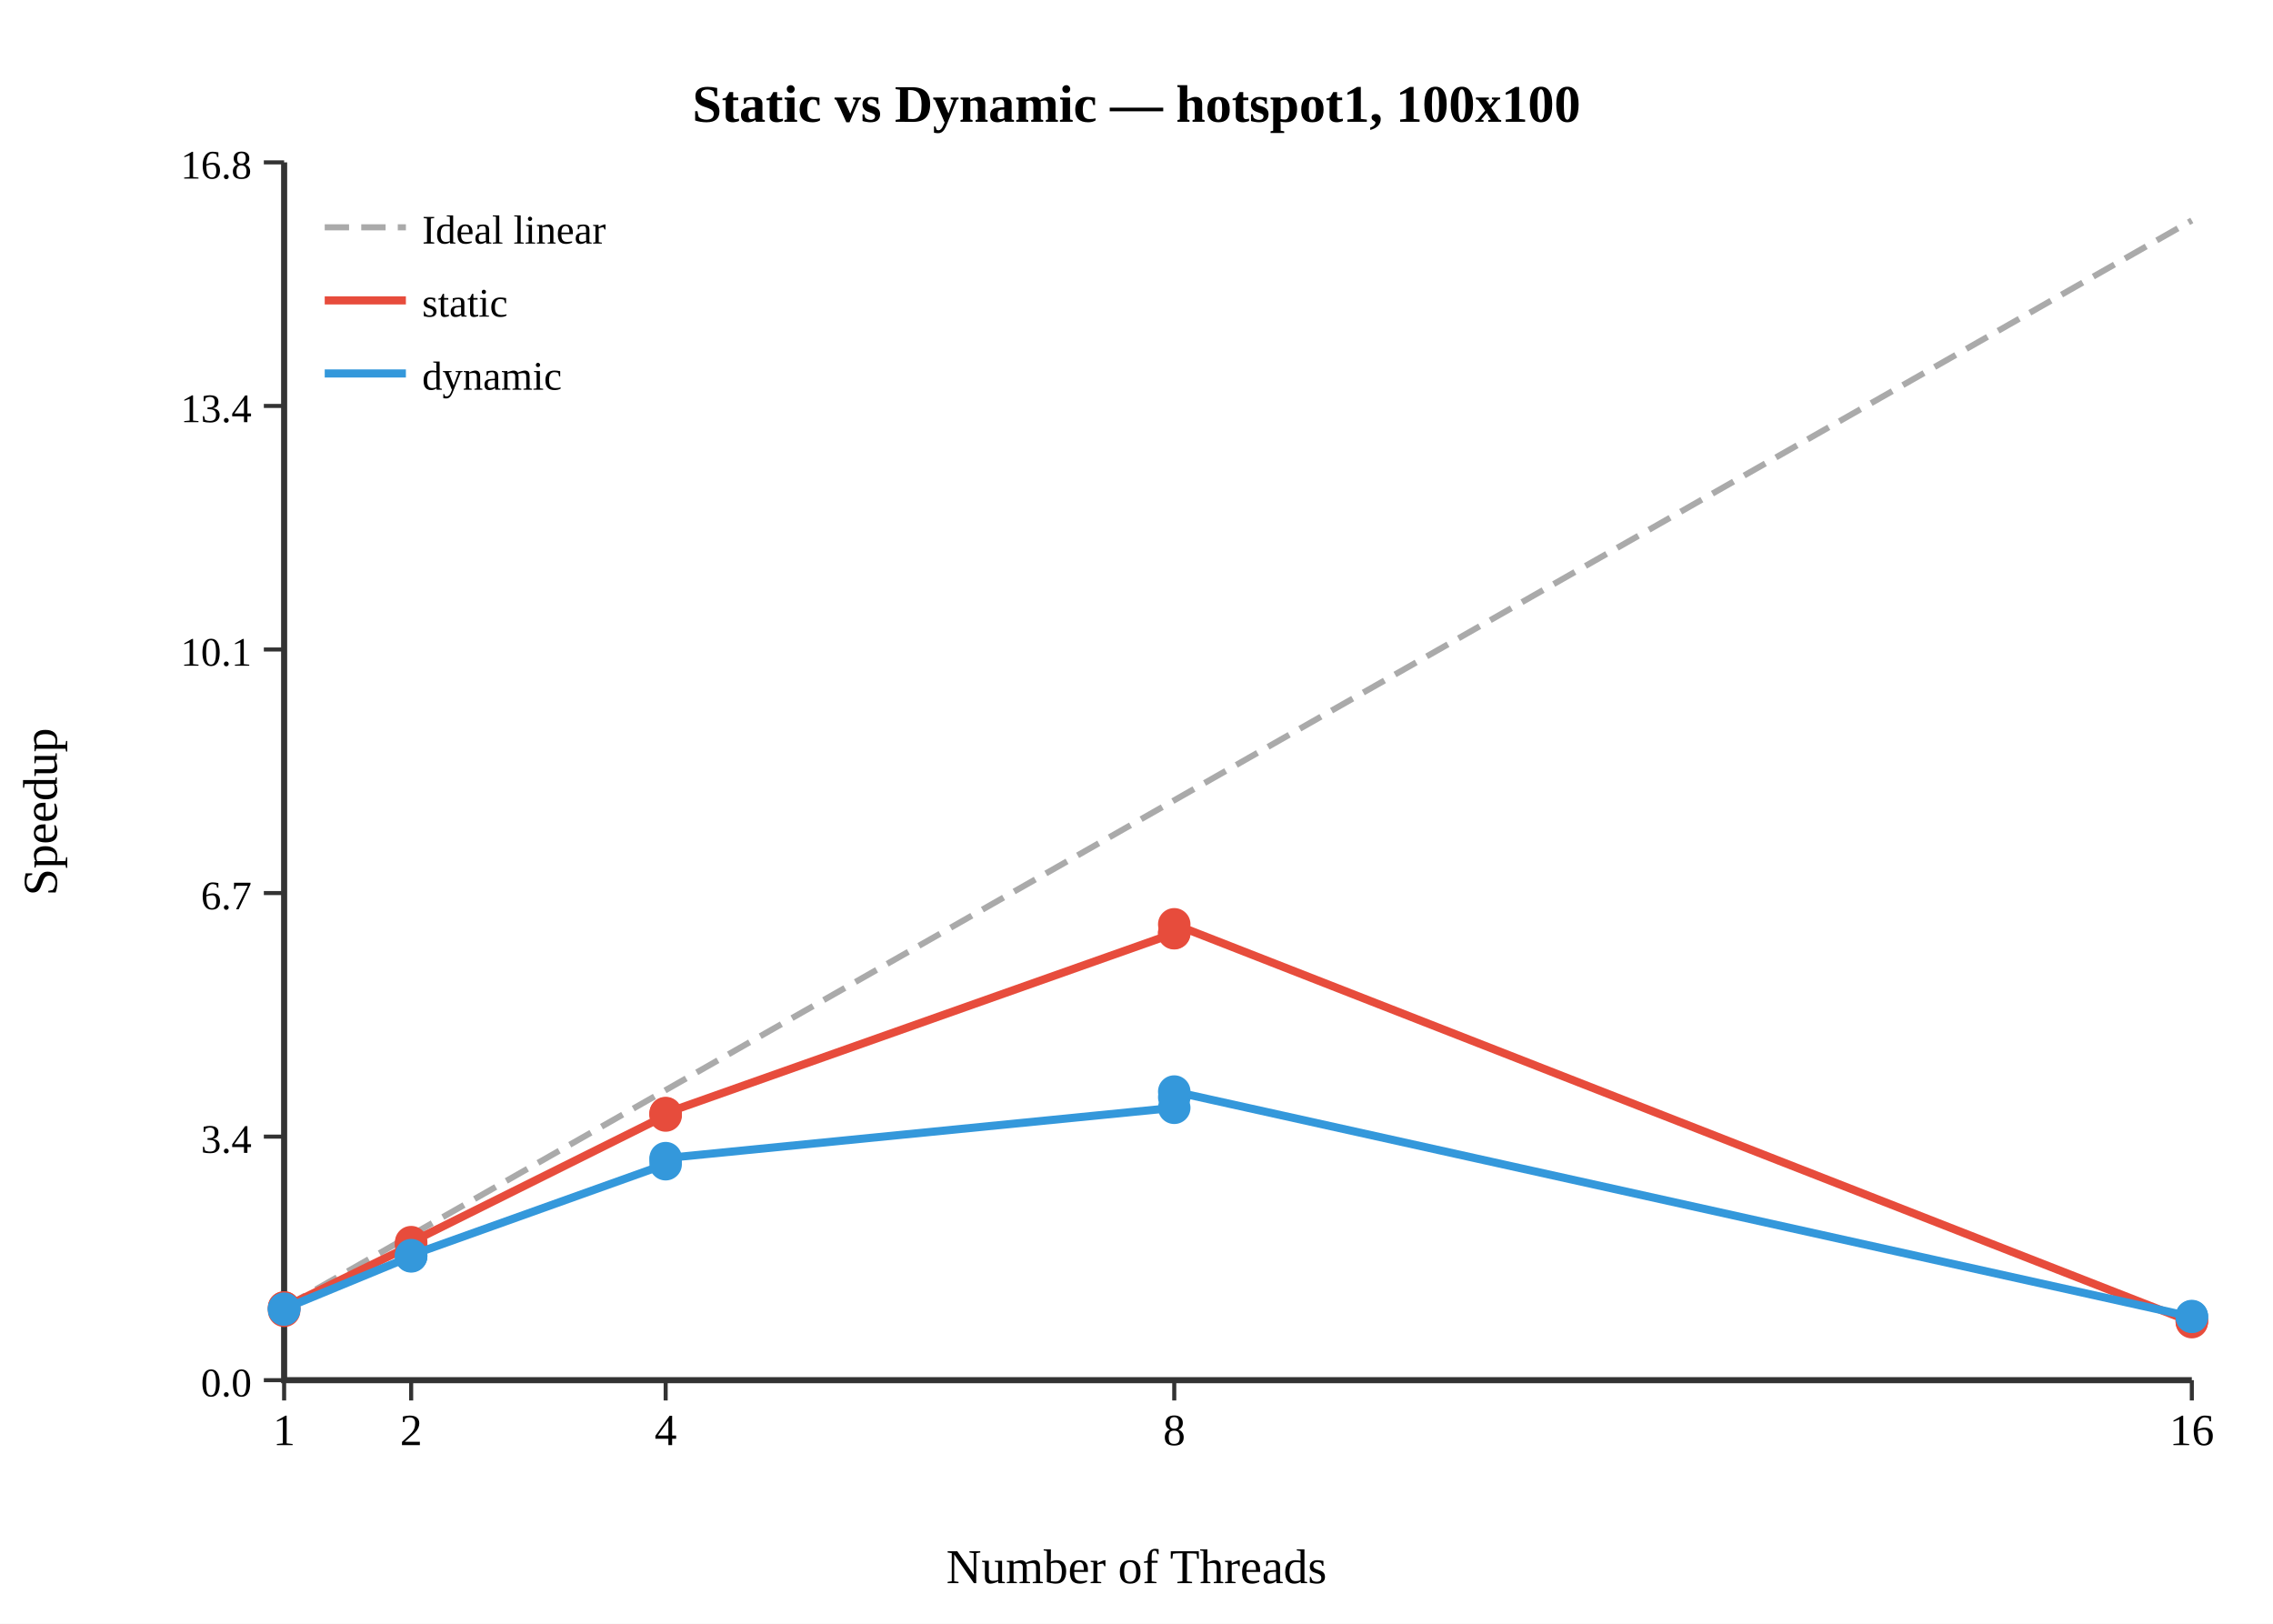
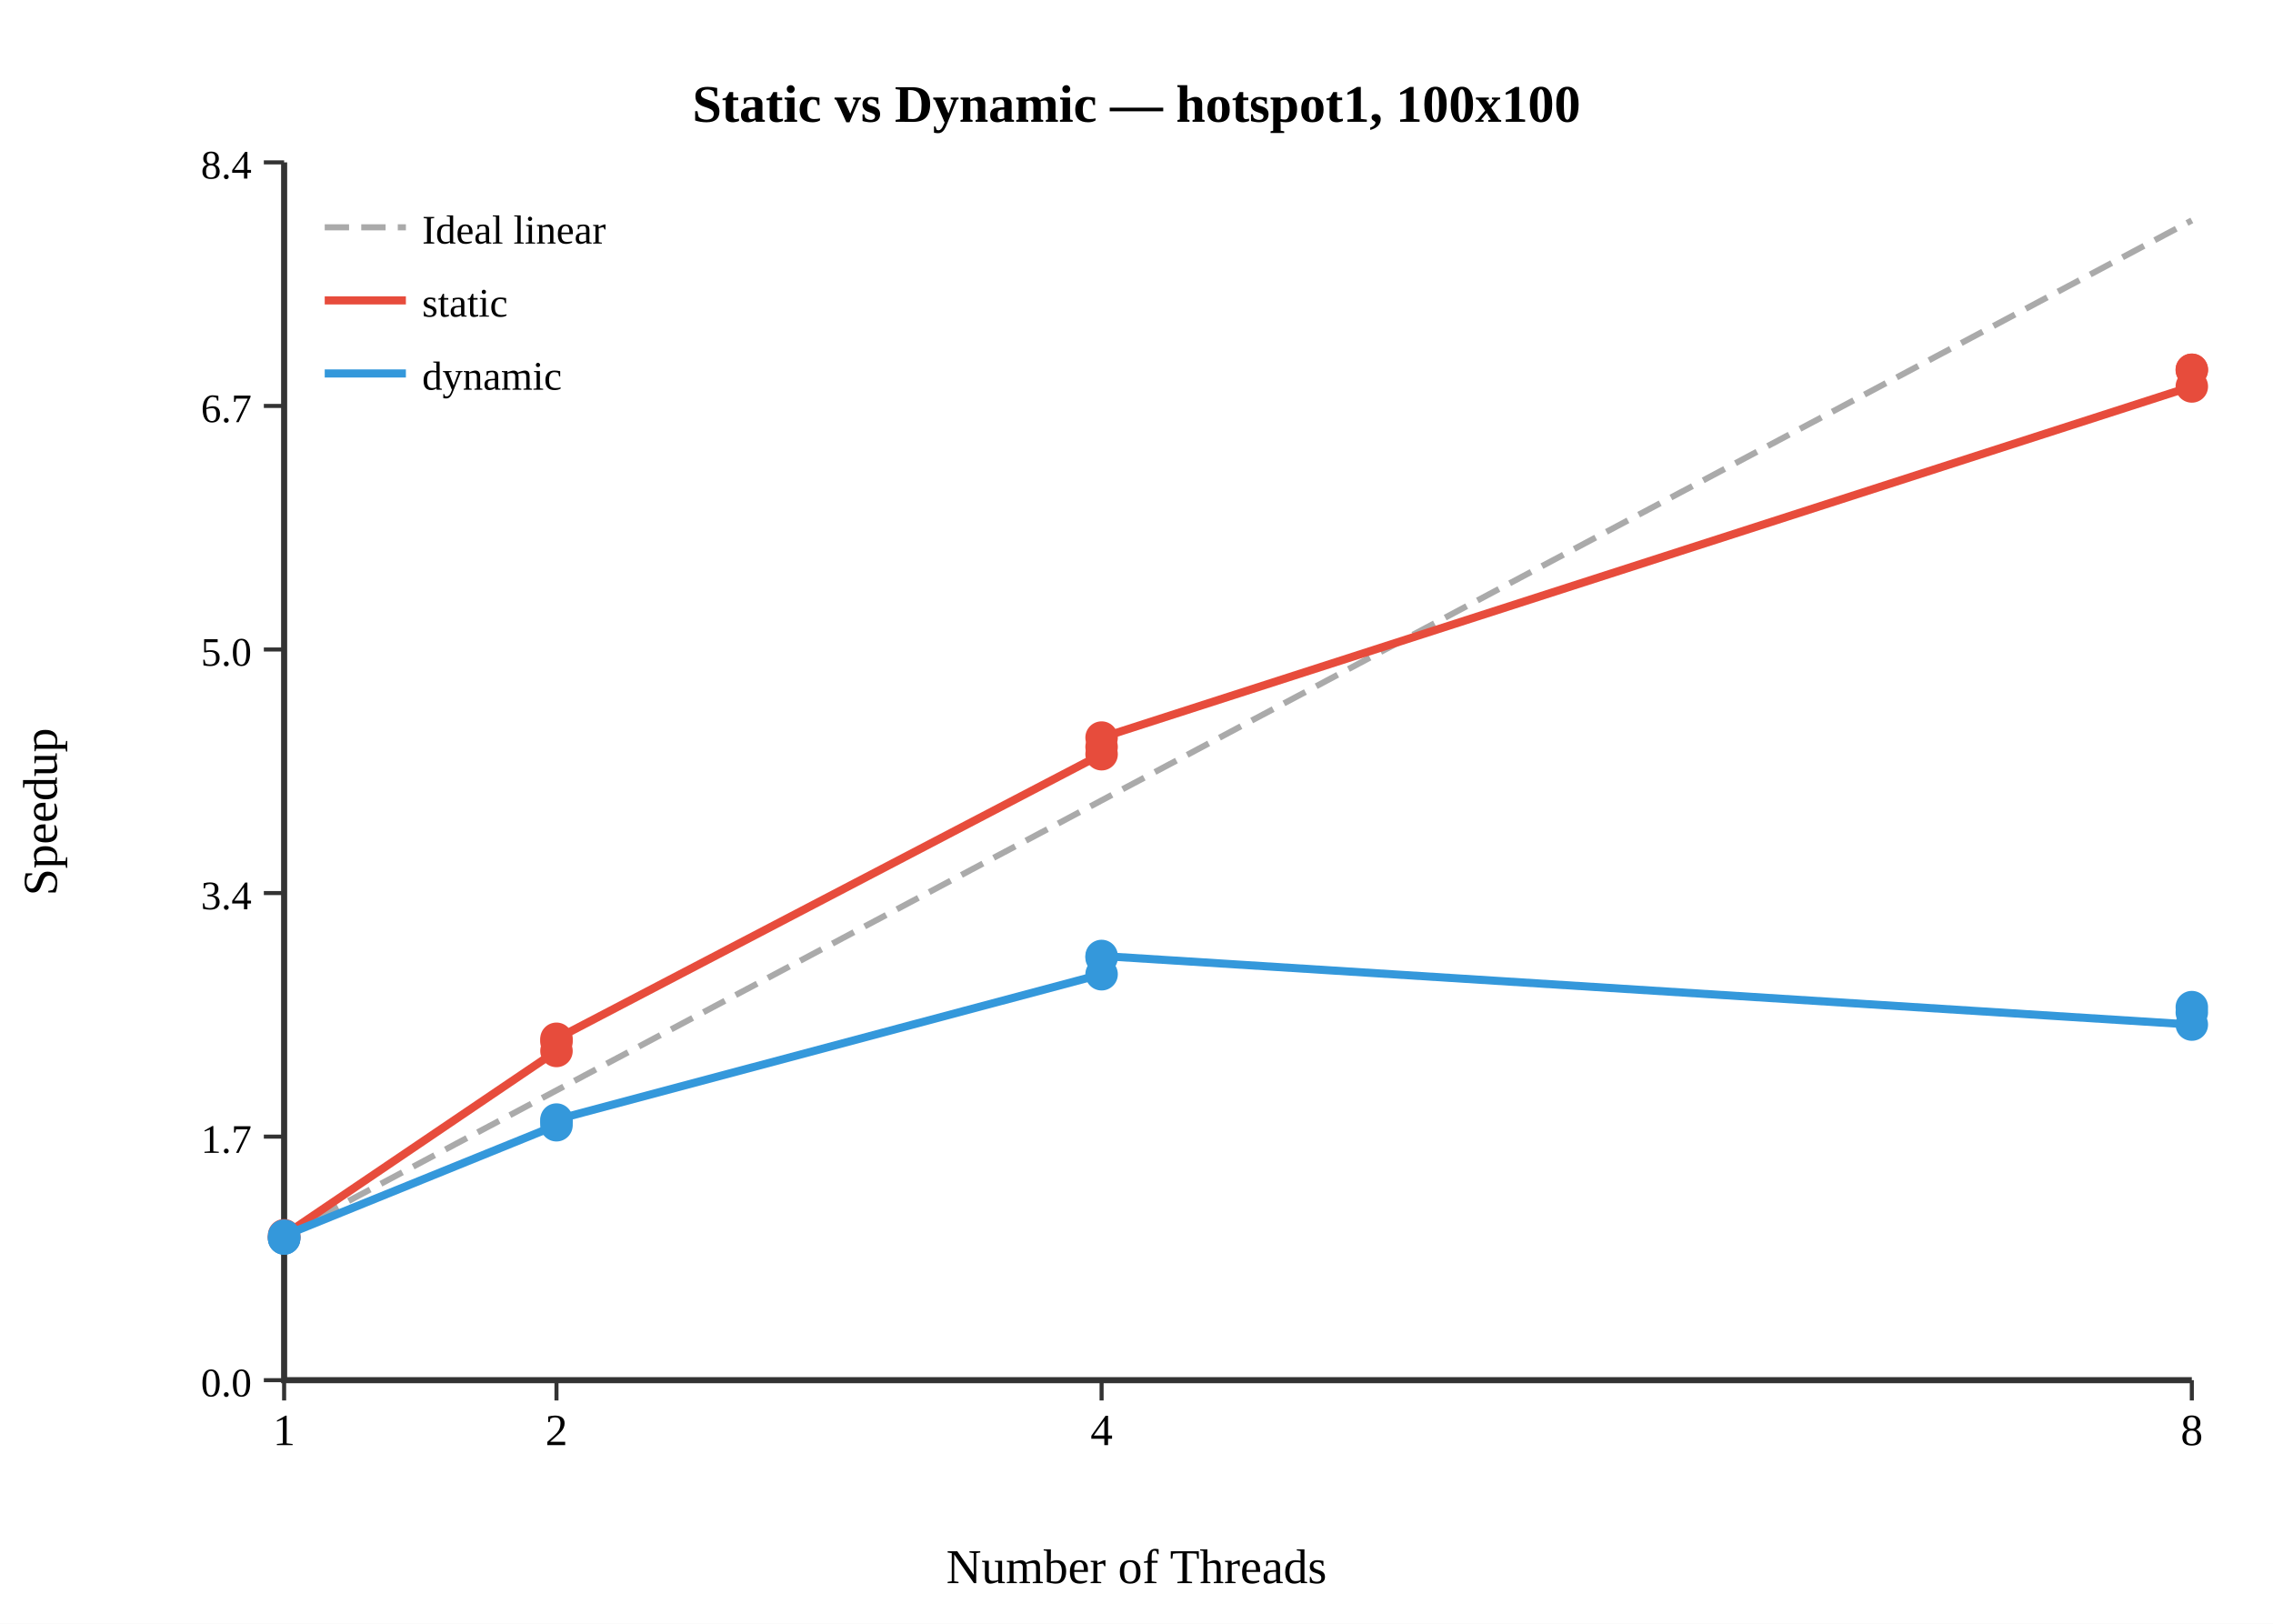
<svg xmlns="http://www.w3.org/2000/svg" viewBox="0 0 560 400">
  <rect width="560" height="400" fill="white" />
  <text x="280" y="30" text-anchor="middle" font-size="13" font-weight="bold">Static vs Dynamic — hotspot1, 100x100</text>
  <path d="M70.0,40.0 L70.0,340.0 L540.0,340.0" stroke="#333" fill="none" stroke-width="1.5" />
  <line x1="70.0" y1="340.0" x2="70.0" y2="345.0" stroke="#333" />
  <text x="70.0" y="356.0" text-anchor="middle" font-size="11">1</text>
-   <line x1="101.3" y1="340.0" x2="101.3" y2="345.0" stroke="#333" />
-   <text x="101.3" y="356.0" text-anchor="middle" font-size="11">2</text>
-   <line x1="164.0" y1="340.0" x2="164.0" y2="345.0" stroke="#333" />
-   <text x="164.0" y="356.0" text-anchor="middle" font-size="11">4</text>
-   <line x1="289.3" y1="340.0" x2="289.3" y2="345.0" stroke="#333" />
-   <text x="289.3" y="356.0" text-anchor="middle" font-size="11">8</text>
+   <line x1="137.1" y1="340.0" x2="137.1" y2="345.0" stroke="#333" />
+   <text x="137.1" y="356.0" text-anchor="middle" font-size="11">2</text>
+   <line x1="271.4" y1="340.0" x2="271.4" y2="345.0" stroke="#333" />
+   <text x="271.4" y="356.0" text-anchor="middle" font-size="11">4</text>
  <line x1="540.0" y1="340.0" x2="540.0" y2="345.0" stroke="#333" />
-   <text x="540.0" y="356.0" text-anchor="middle" font-size="11">16</text>
+   <text x="540.0" y="356.0" text-anchor="middle" font-size="11">8</text>
  <line x1="70.0" y1="340.0" x2="65.0" y2="340.0" stroke="#333" />
  <text x="62.0" y="344.0" text-anchor="end" font-size="10">0.0</text>
  <line x1="70.0" y1="280.0" x2="65.0" y2="280.0" stroke="#333" />
-   <text x="62.0" y="284.0" text-anchor="end" font-size="10">3.4</text>
+   <text x="62.0" y="284.0" text-anchor="end" font-size="10">1.7</text>
  <line x1="70.0" y1="220.0" x2="65.0" y2="220.0" stroke="#333" />
-   <text x="62.0" y="224.0" text-anchor="end" font-size="10">6.7</text>
+   <text x="62.0" y="224.0" text-anchor="end" font-size="10">3.4</text>
  <line x1="70.0" y1="160.0" x2="65.0" y2="160.0" stroke="#333" />
-   <text x="62.0" y="164.0" text-anchor="end" font-size="10">10.1</text>
+   <text x="62.0" y="164.0" text-anchor="end" font-size="10">5.0</text>
  <line x1="70.0" y1="100.0" x2="65.0" y2="100.0" stroke="#333" />
-   <text x="62.0" y="104.0" text-anchor="end" font-size="10">13.4</text>
+   <text x="62.0" y="104.0" text-anchor="end" font-size="10">6.7</text>
  <line x1="70.0" y1="40.0" x2="65.0" y2="40.0" stroke="#333" />
-   <text x="62.0" y="44.0" text-anchor="end" font-size="10">16.8</text>
-   <line x1="70.0" y1="322.1" x2="540.0" y2="54.3" stroke="#aaa" stroke-dasharray="6,3" stroke-width="1.5" />
-   <path d="M70.0,322.9 L70.0,322.1 L70.0,322.1 L101.3,306.8 L101.3,306.4 L101.3,306.0 L164.0,274.8 L164.0,274.3 L164.0,274.2 L289.3,229.9 L289.3,229.8 L289.3,227.7 L540.0,325.7 L540.0,325.4 L540.0,325.4" stroke="#e74c3c" fill="none" stroke-width="2" />
-   <circle cx="70.0" cy="322.9" r="4" fill="#e74c3c" />
-   <circle cx="70.0" cy="322.1" r="4" fill="#e74c3c" />
-   <circle cx="70.0" cy="322.1" r="4" fill="#e74c3c" />
-   <circle cx="101.3" cy="306.8" r="4" fill="#e74c3c" />
-   <circle cx="101.3" cy="306.4" r="4" fill="#e74c3c" />
-   <circle cx="101.3" cy="306.0" r="4" fill="#e74c3c" />
-   <circle cx="164.0" cy="274.8" r="4" fill="#e74c3c" />
-   <circle cx="164.0" cy="274.3" r="4" fill="#e74c3c" />
-   <circle cx="164.0" cy="274.2" r="4" fill="#e74c3c" />
-   <circle cx="289.3" cy="229.9" r="4" fill="#e74c3c" />
-   <circle cx="289.3" cy="229.8" r="4" fill="#e74c3c" />
-   <circle cx="289.3" cy="227.7" r="4" fill="#e74c3c" />
-   <circle cx="540.0" cy="325.7" r="4" fill="#e74c3c" />
-   <circle cx="540.0" cy="325.4" r="4" fill="#e74c3c" />
-   <circle cx="540.0" cy="325.4" r="4" fill="#e74c3c" />
-   <path d="M70.0,322.6 L70.0,322.5 L70.0,322.4 L101.3,309.5 L101.3,309.4 L101.3,309.2 L164.0,286.8 L164.0,285.7 L164.0,285.3 L289.3,272.9 L289.3,270.3 L289.3,268.9 L540.0,324.4 L540.0,324.3 L540.0,324.2" stroke="#3498db" fill="none" stroke-width="2" />
-   <circle cx="70.0" cy="322.6" r="4" fill="#3498db" />
-   <circle cx="70.0" cy="322.5" r="4" fill="#3498db" />
-   <circle cx="70.0" cy="322.4" r="4" fill="#3498db" />
-   <circle cx="101.3" cy="309.5" r="4" fill="#3498db" />
-   <circle cx="101.3" cy="309.4" r="4" fill="#3498db" />
-   <circle cx="101.3" cy="309.2" r="4" fill="#3498db" />
-   <circle cx="164.0" cy="286.8" r="4" fill="#3498db" />
-   <circle cx="164.0" cy="285.7" r="4" fill="#3498db" />
-   <circle cx="164.0" cy="285.3" r="4" fill="#3498db" />
-   <circle cx="289.3" cy="272.9" r="4" fill="#3498db" />
-   <circle cx="289.3" cy="270.3" r="4" fill="#3498db" />
-   <circle cx="289.3" cy="268.9" r="4" fill="#3498db" />
-   <circle cx="540.0" cy="324.4" r="4" fill="#3498db" />
-   <circle cx="540.0" cy="324.3" r="4" fill="#3498db" />
-   <circle cx="540.0" cy="324.2" r="4" fill="#3498db" />
+   <text x="62.0" y="44.0" text-anchor="end" font-size="10">8.4</text>
+   <line x1="70.0" y1="304.3" x2="540.0" y2="54.3" stroke="#aaa" stroke-dasharray="6,3" stroke-width="1.5" />
+   <path d="M70.0,305.0 L70.0,304.8 L70.0,304.3 L137.1,258.9 L137.1,256.6 L137.1,255.9 L271.4,185.8 L271.4,184.0 L271.4,181.7 L540.0,95.2 L540.0,91.1 L540.0,91.1" stroke="#e74c3c" fill="none" stroke-width="2" />
+   <circle cx="70.0" cy="305.0" r="4" fill="#e74c3c" />
+   <circle cx="70.0" cy="304.8" r="4" fill="#e74c3c" />
+   <circle cx="70.0" cy="304.3" r="4" fill="#e74c3c" />
+   <circle cx="137.1" cy="258.9" r="4" fill="#e74c3c" />
+   <circle cx="137.1" cy="256.6" r="4" fill="#e74c3c" />
+   <circle cx="137.1" cy="255.9" r="4" fill="#e74c3c" />
+   <circle cx="271.4" cy="185.8" r="4" fill="#e74c3c" />
+   <circle cx="271.4" cy="184.0" r="4" fill="#e74c3c" />
+   <circle cx="271.4" cy="181.7" r="4" fill="#e74c3c" />
+   <circle cx="540.0" cy="95.2" r="4" fill="#e74c3c" />
+   <circle cx="540.0" cy="91.1" r="4" fill="#e74c3c" />
+   <circle cx="540.0" cy="91.1" r="4" fill="#e74c3c" />
+   <path d="M70.0,305.1 L70.0,305.1 L70.0,304.4 L137.1,277.2 L137.1,276.3 L137.1,275.8 L271.4,240.0 L271.4,235.9 L271.4,235.5 L540.0,252.4 L540.0,249.4 L540.0,248.1" stroke="#3498db" fill="none" stroke-width="2" />
+   <circle cx="70.0" cy="305.1" r="4" fill="#3498db" />
+   <circle cx="70.0" cy="305.1" r="4" fill="#3498db" />
+   <circle cx="70.0" cy="304.4" r="4" fill="#3498db" />
+   <circle cx="137.1" cy="277.2" r="4" fill="#3498db" />
+   <circle cx="137.1" cy="276.3" r="4" fill="#3498db" />
+   <circle cx="137.1" cy="275.8" r="4" fill="#3498db" />
+   <circle cx="271.4" cy="240.0" r="4" fill="#3498db" />
+   <circle cx="271.4" cy="235.9" r="4" fill="#3498db" />
+   <circle cx="271.4" cy="235.5" r="4" fill="#3498db" />
+   <circle cx="540.0" cy="252.4" r="4" fill="#3498db" />
+   <circle cx="540.0" cy="249.4" r="4" fill="#3498db" />
+   <circle cx="540.0" cy="248.1" r="4" fill="#3498db" />
  <g transform="translate(80,50)">
    <line x1="0" y1="6" x2="20" y2="6" stroke="#aaa" stroke-dasharray="6,3" stroke-width="1.5" />
    <text x="24" y="10" font-size="10">Ideal linear</text>
  </g>
  <g transform="translate(80,68)">
    <line x1="0" y1="6" x2="20" y2="6" stroke="#e74c3c" stroke-width="2" />
    <text x="24" y="10" font-size="10">static</text>
  </g>
  <g transform="translate(80,86)">
    <line x1="0" y1="6" x2="20" y2="6" stroke="#3498db" stroke-width="2" />
    <text x="24" y="10" font-size="10">dynamic</text>
  </g>
  <text x="280" y="390" text-anchor="middle" font-size="12">Number of Threads</text>
  <text x="14" y="200" text-anchor="middle" font-size="12" transform="rotate(-90 14 200)">Speedup</text>
</svg>
